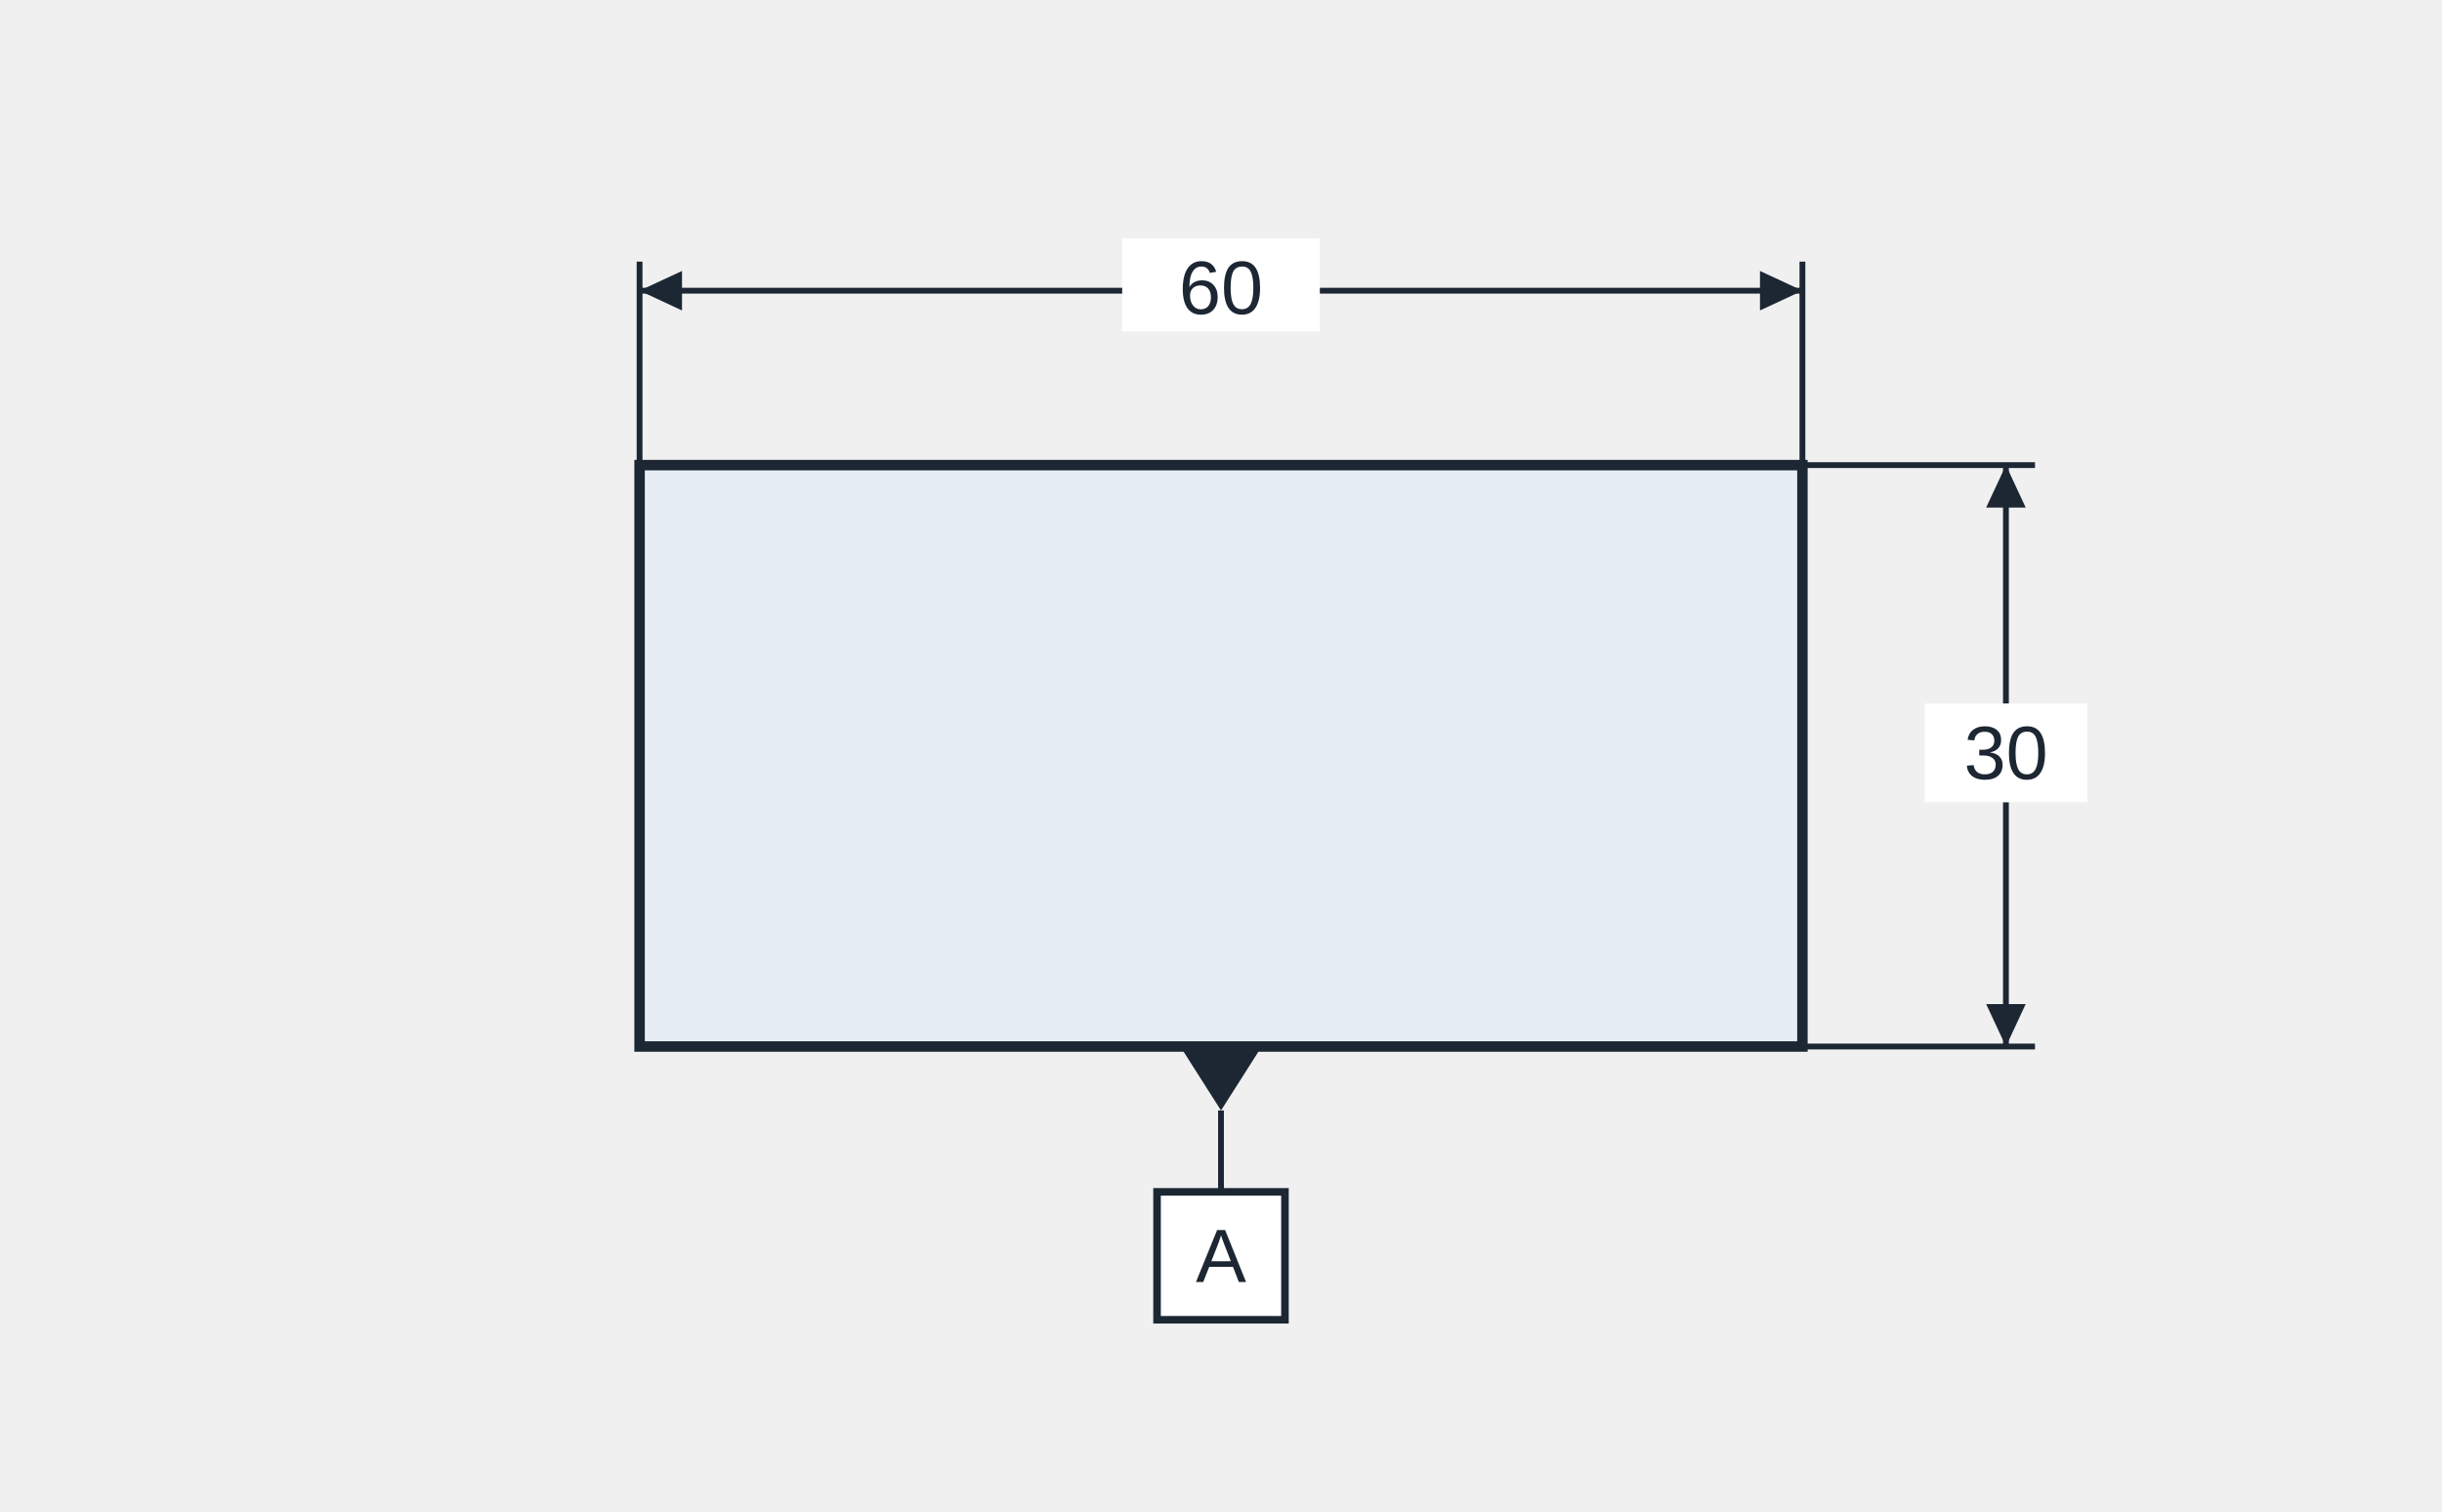
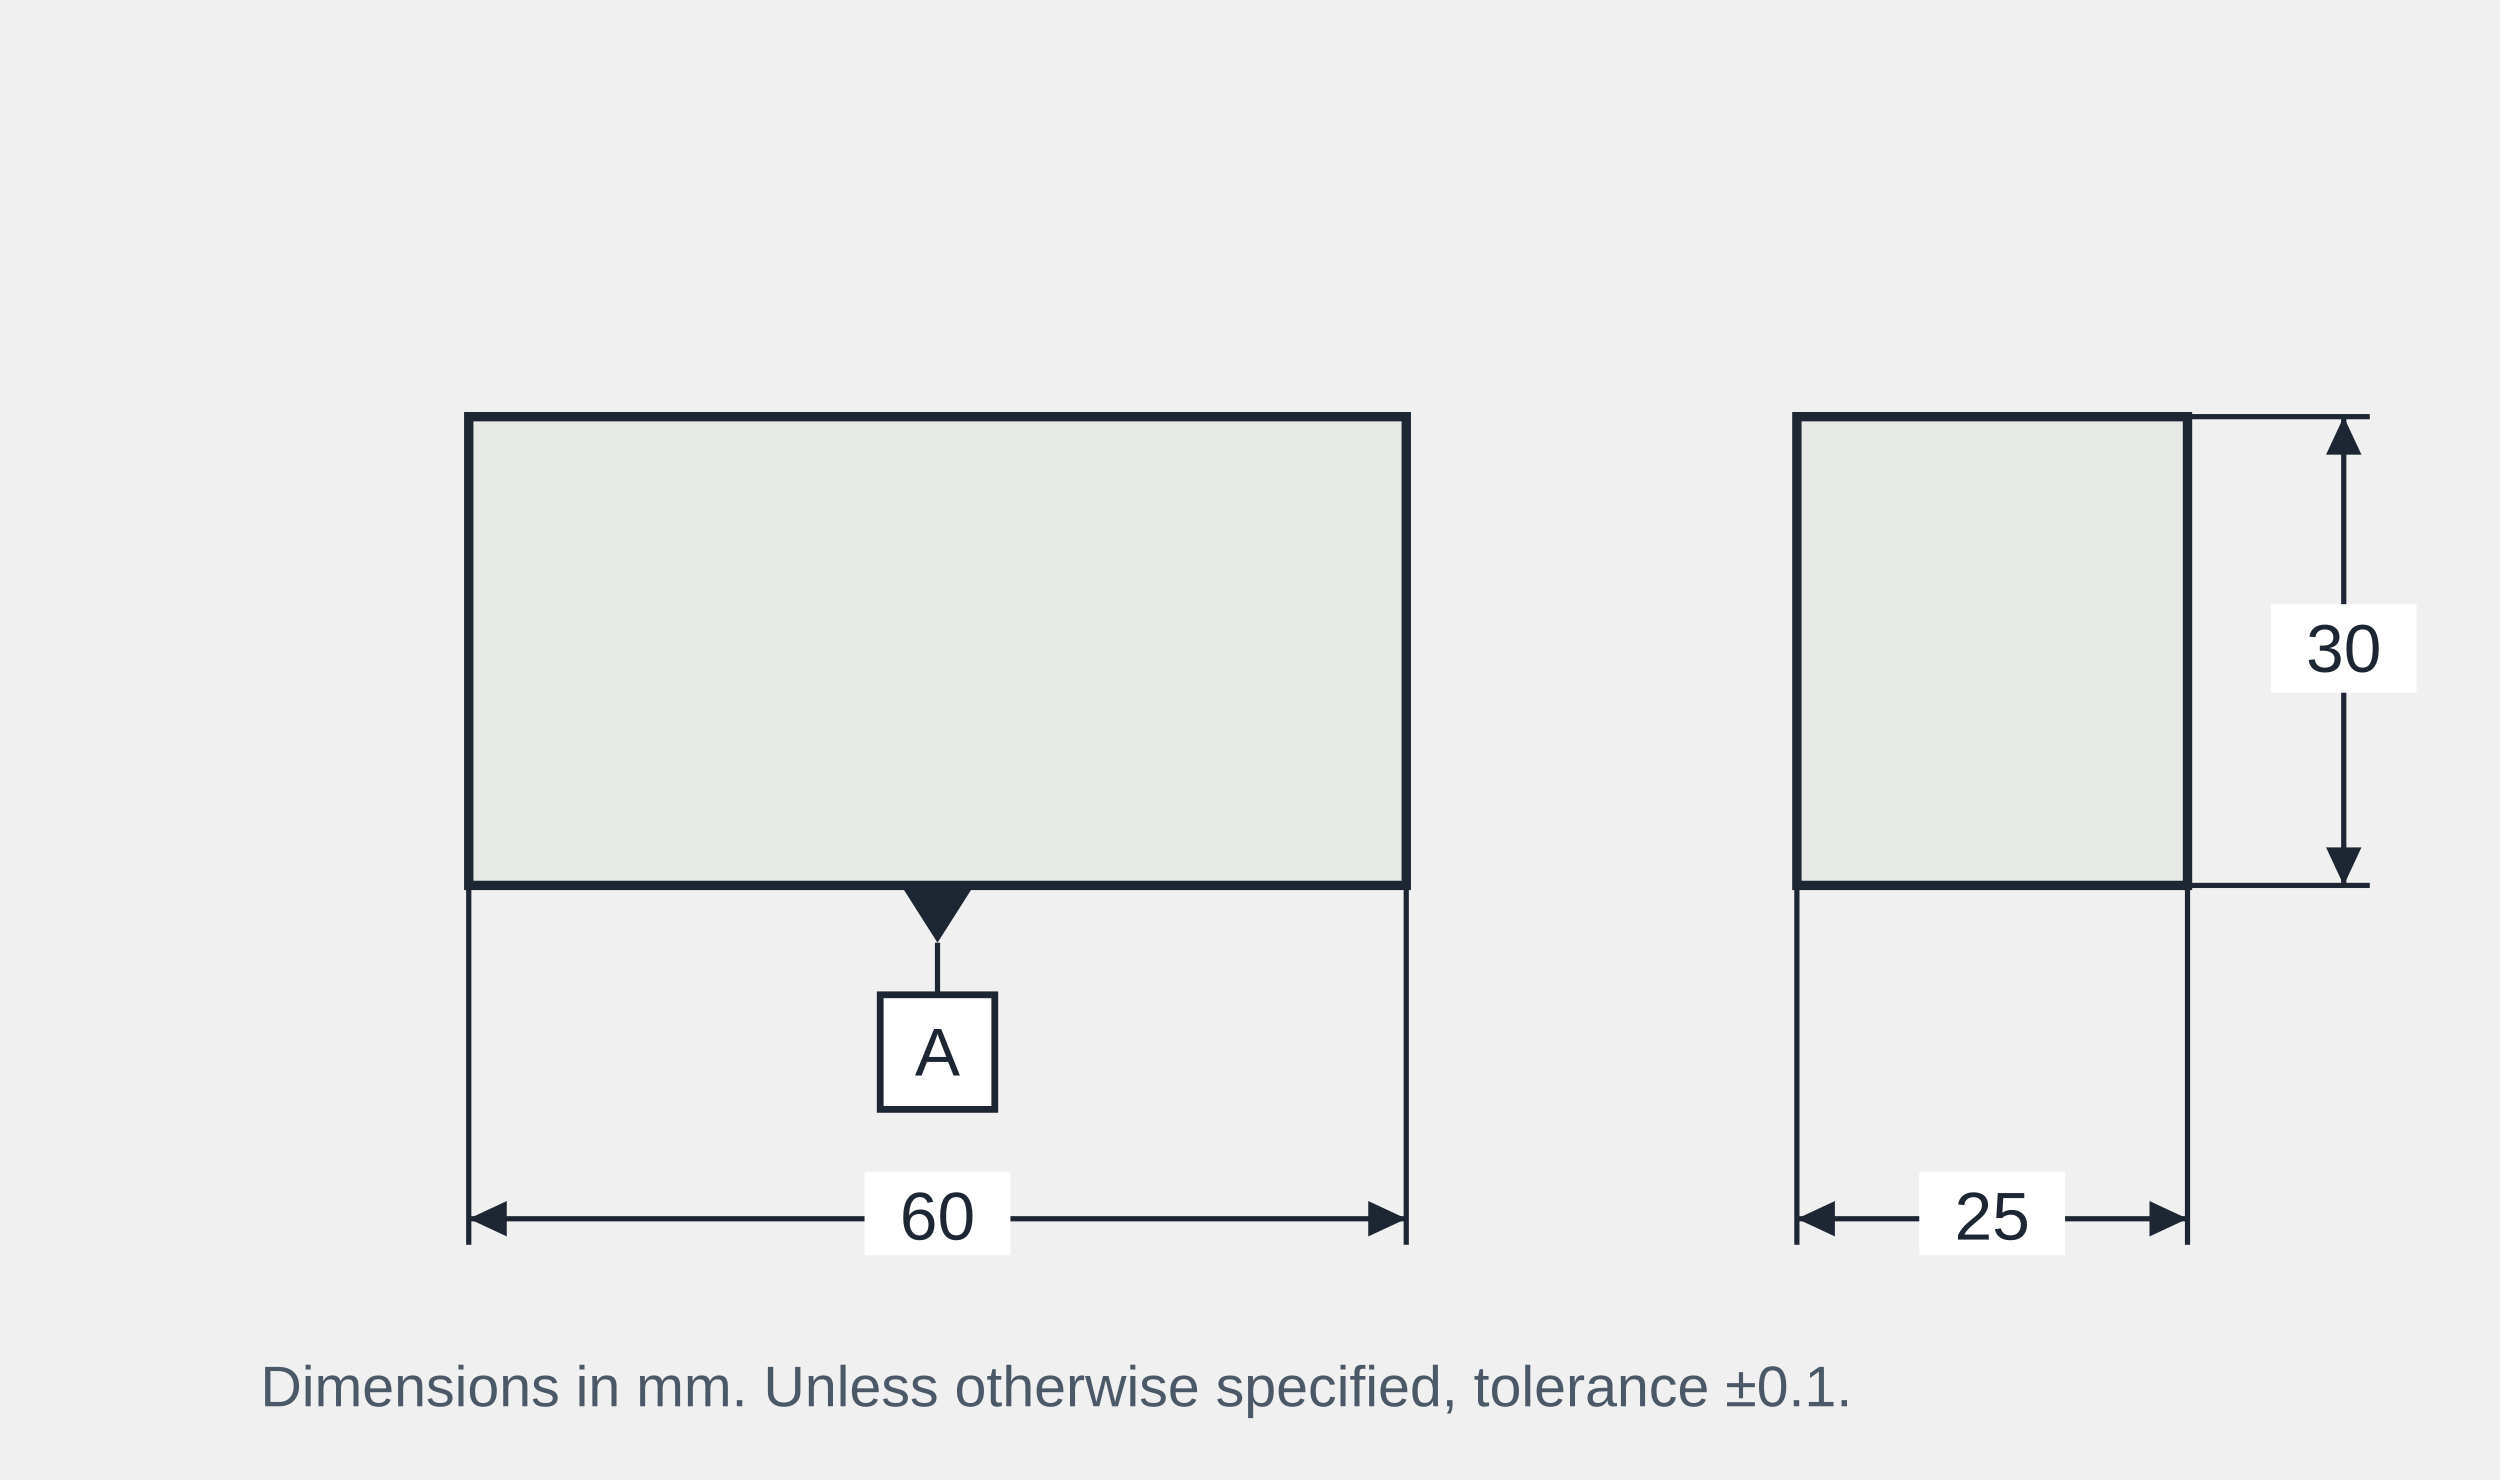
- <svg xmlns="http://www.w3.org/2000/svg" viewBox="0 0 420 260" role="img" aria-label="Block with a datum feature symbol A attached to its bottom face">
+ <svg xmlns="http://www.w3.org/2000/svg" viewBox="0 0 480 284" role="img" aria-label="Block 60 by 30 by 25 in front and side views, with a datum feature symbol A on its bottom face">
  <style>
- .d-part{fill:#e6edf5;stroke:#1d2733;stroke-width:1.8}
+ .d-part{fill:#e7e9e6;stroke:#1d2733;stroke-width:1.8}
.d-ln{stroke:#1d2733;stroke-width:1.4;fill:none}
.d-thin{stroke:#1d2733;stroke-width:1;fill:none}
.d-center{stroke:#1d2733;stroke-width:0.9;fill:none;stroke-dasharray:14 3 3 3}
.d-zone{stroke:#b42318;stroke-width:1.4;fill:none;stroke-dasharray:6 4}
.d-zonefill{fill:#b42318;fill-opacity:0.08;stroke:none}
.d-txt{font-family:Arial,Helvetica,sans-serif;font-size:13px;fill:#1d2733}
.d-small{font-family:Arial,Helvetica,sans-serif;font-size:11px;fill:#4a5868}
.d-fill{fill:#1d2733;stroke:none}
.d-box{fill:#fff;stroke:#1d2733;stroke-width:1.3}
</style>
-   <rect x="110" y="80" width="200" height="100" class="d-part" />
-   <polygon points="203,180 217,180 210,191" class="d-fill" />
-   <line x1="210" y1="191" x2="210" y2="205" class="d-thin" />
-   <rect x="199" y="205" width="22" height="22" class="d-box" />
-   <text x="210" y="220.5" class="d-txt" text-anchor="middle">A</text>
-   <line x1="110" y1="80" x2="110" y2="45" class="d-thin" />
-   <line x1="310" y1="80" x2="310" y2="45" class="d-thin" />
-   <line x1="110" y1="50" x2="310" y2="50" class="d-thin" />
-   <polygon points="110.0,50.0 117.3,46.6 117.3,53.4" class="d-fill" />
-   <polygon points="310.0,50.0 302.7,53.4 302.7,46.6" class="d-fill" />
-   <rect x="193.0" y="41" width="34" height="16" fill="#fff" />
-   <text x="210.0" y="54" class="d-txt" text-anchor="middle">60</text>
-   <line x1="310" y1="80" x2="350" y2="80" class="d-thin" />
-   <line x1="310" y1="180" x2="350" y2="180" class="d-thin" />
-   <line x1="345" y1="80" x2="345" y2="180" class="d-thin" />
-   <polygon points="345.0,80.0 348.4,87.3 341.6,87.3" class="d-fill" />
-   <polygon points="345.0,180.0 341.6,172.7 348.4,172.7" class="d-fill" />
-   <rect x="331.0" y="121.0" width="28" height="17" fill="#fff" />
-   <text x="345" y="134.0" class="d-txt" text-anchor="middle">30</text>
+   <polygon points="90,170 270,170 270,80 90,80" class="d-part" />
+   <rect x="345" y="80" width="75" height="90" class="d-part" />
+   <line x1="90" y1="170" x2="90" y2="239" class="d-thin" />
+   <line x1="270" y1="170" x2="270" y2="239" class="d-thin" />
+   <line x1="90" y1="234" x2="270" y2="234" class="d-thin" />
+   <polygon points="90.0,234.0 97.3,230.6 97.3,237.4" class="d-fill" />
+   <polygon points="270.0,234.0 262.7,237.4 262.7,230.6" class="d-fill" />
+   <rect x="166.0" y="225" width="28" height="16" fill="#fff" />
+   <text x="180.0" y="238" class="d-txt" text-anchor="middle">60</text>
+   <line x1="345" y1="170" x2="345" y2="239" class="d-thin" />
+   <line x1="420" y1="170" x2="420" y2="239" class="d-thin" />
+   <line x1="345" y1="234" x2="420" y2="234" class="d-thin" />
+   <polygon points="345.0,234.0 352.3,230.6 352.3,237.4" class="d-fill" />
+   <polygon points="420.0,234.0 412.7,237.4 412.7,230.6" class="d-fill" />
+   <rect x="368.5" y="225" width="28" height="16" fill="#fff" />
+   <text x="382.5" y="238" class="d-txt" text-anchor="middle">25</text>
+   <line x1="420" y1="80" x2="455" y2="80" class="d-thin" />
+   <line x1="420" y1="170" x2="455" y2="170" class="d-thin" />
+   <line x1="450" y1="80" x2="450" y2="170" class="d-thin" />
+   <polygon points="450.0,80.0 453.4,87.3 446.6,87.3" class="d-fill" />
+   <polygon points="450.0,170.0 446.6,162.7 453.4,162.7" class="d-fill" />
+   <rect x="436.0" y="116.0" width="28" height="17" fill="#fff" />
+   <text x="450" y="129.0" class="d-txt" text-anchor="middle">30</text>
+   <text x="50" y="270" class="d-small" text-anchor="start">Dimensions in mm. Unless otherwise specified, tolerance ±0.1.</text>
+   <polygon points="173,170 187,170 180,181" class="d-fill" />
+   <line x1="180" y1="181" x2="180" y2="191" class="d-thin" />
+   <rect x="169" y="191" width="22" height="22" class="d-box" />
+   <text x="180" y="206.5" class="d-txt" text-anchor="middle">A</text>
</svg>
